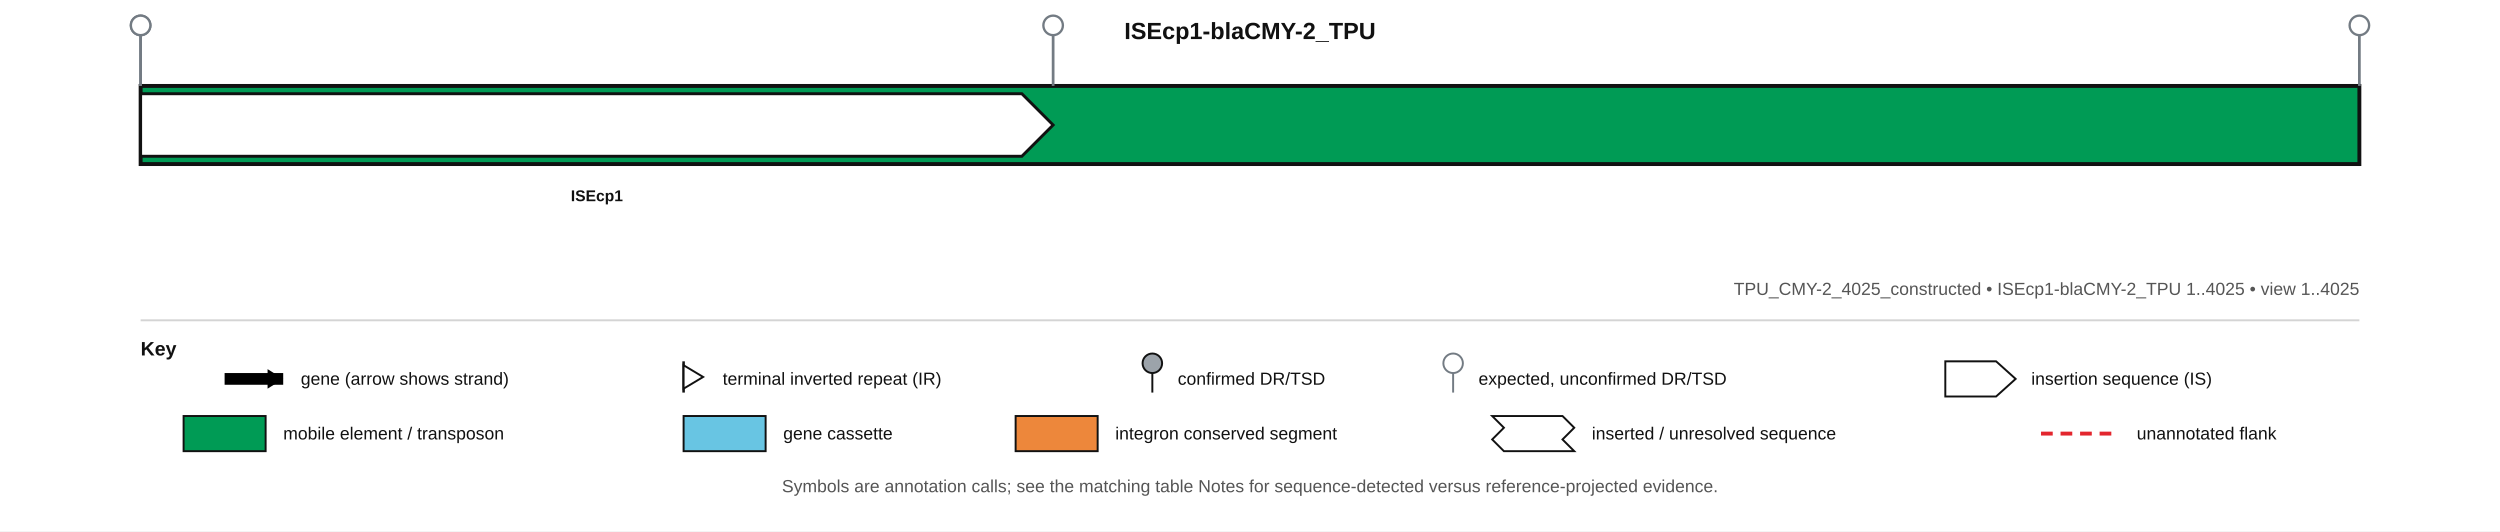
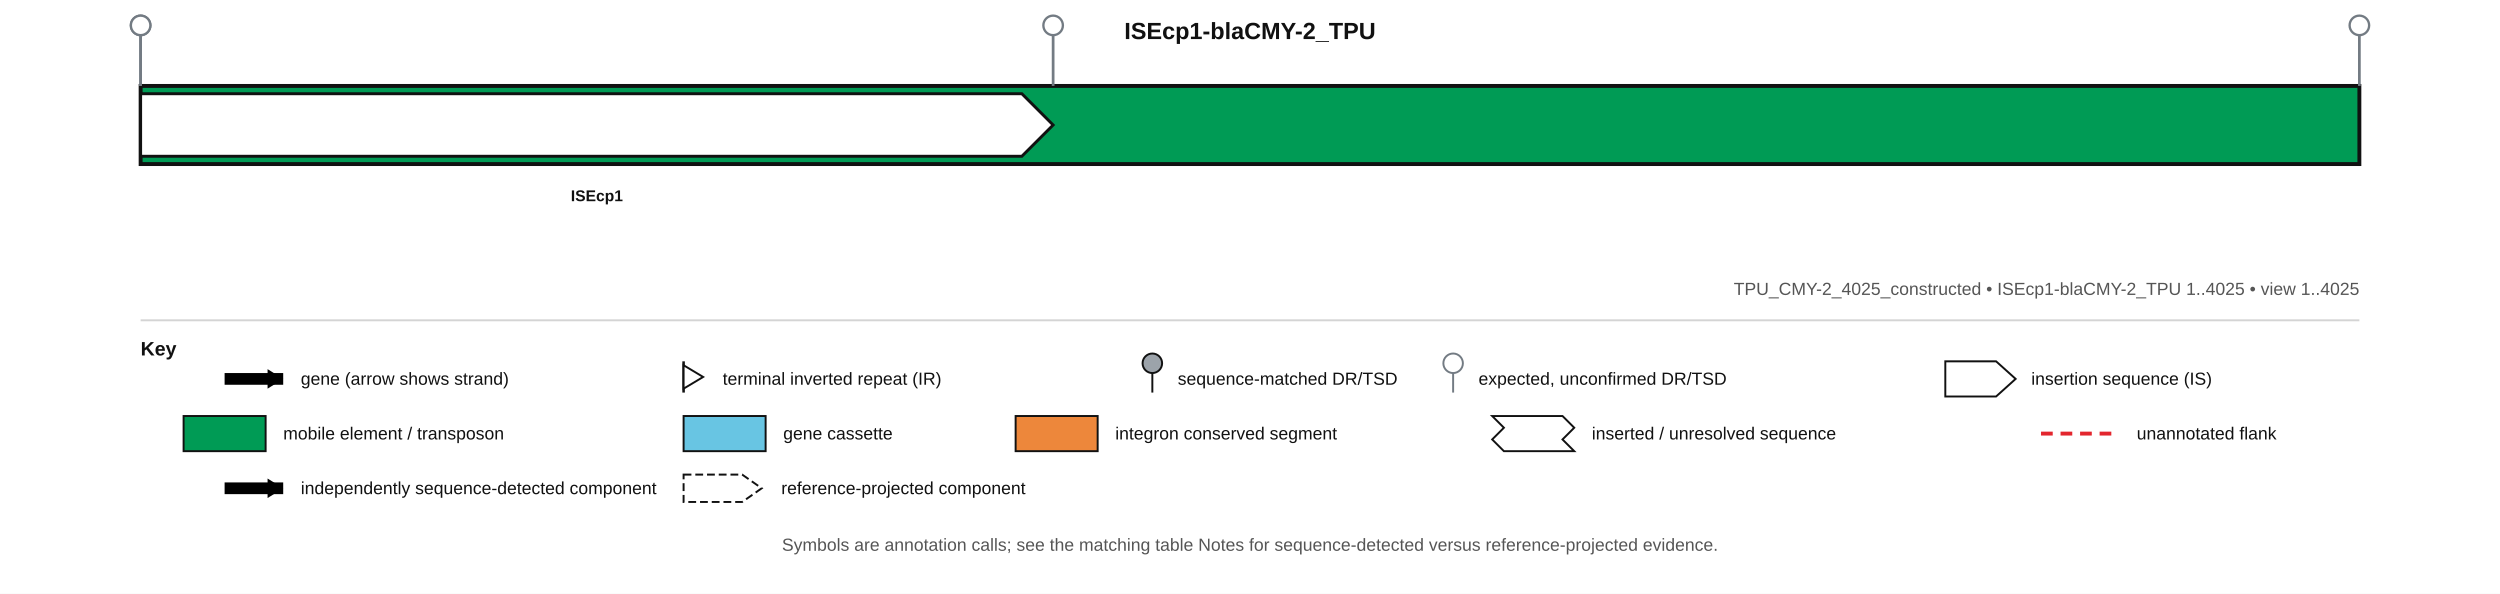
- <svg xmlns="http://www.w3.org/2000/svg" width="1280" height="272" style="background:#fff;font-family:Arial,Helvetica,sans-serif">
-   <rect x="0" y="0" width="1280" height="272" fill="#ffffff" />
+ <svg xmlns="http://www.w3.org/2000/svg" width="1280" height="304" style="background:#fff;font-family:Arial,Helvetica,sans-serif">
+   <rect x="0" y="0" width="1280" height="304" fill="#ffffff" />
  <rect x="72.0" y="44" width="1136.0" height="40" fill="#009b55" stroke="#111111" stroke-width="2" />
  <text x="640.0" y="20.0" text-anchor="middle" font-size="12" font-weight="bold" font-style="normal" fill="#111111">ISEcp1-blaCMY-2_TPU</text>
  <polygon points="72.0,48.0 523.2,48.0 539.2,64.0 523.2,80.0 72.0,80.0" fill="#ffffff" stroke="#111111" stroke-width="1.5" />
  <text x="305.6" y="103.0" text-anchor="middle" font-size="8" font-weight="bold" font-style="normal" fill="#111111">ISEcp1</text>
  <g>
    <line x1="72.0" y1="44" x2="72.0" y2="18" stroke="#737b83" stroke-width="1.4" />
    <circle cx="72.0" cy="13" r="5" fill="#ffffff" stroke="#737b83" stroke-width="1.2" />
  </g>
  <g>
    <line x1="1208.0" y1="44" x2="1208.0" y2="18" stroke="#737b83" stroke-width="1.4" />
    <circle cx="1208.0" cy="13" r="5" fill="#ffffff" stroke="#737b83" stroke-width="1.2" />
  </g>
  <g>
    <line x1="72.0" y1="44" x2="72.0" y2="18" stroke="#737b83" stroke-width="1.4" />
    <circle cx="72.0" cy="13" r="5" fill="#ffffff" stroke="#737b83" stroke-width="1.2" />
  </g>
  <g>
    <line x1="539.2" y1="44" x2="539.2" y2="18" stroke="#737b83" stroke-width="1.4" />
    <circle cx="539.2" cy="13" r="5" fill="#ffffff" stroke="#737b83" stroke-width="1.2" />
  </g>
  <text x="1208.0" y="151.0" text-anchor="end" font-size="9" font-weight="normal" font-style="normal" fill="#555">TPU_CMY-2_4025_constructed • ISEcp1-blaCMY-2_TPU 1..4025 • view 1..4025</text>
  <line x1="72" y1="164" x2="1208" y2="164" stroke="#d4d4d4" stroke-width="1" />
  <text x="72.0" y="182.0" text-anchor="start" font-size="10" font-weight="bold" font-style="normal" fill="#111111">Key</text>
  <line x1="115" y1="194" x2="145" y2="194" stroke="#000" stroke-width="6" />
  <polygon points="145,194 137,189 137,199" fill="#000" />
  <text x="154.0" y="197.0" text-anchor="start" font-size="9" font-weight="normal" font-style="normal" fill="#111111">gene (arrow shows strand)</text>
  <line x1="350" y1="201" x2="350" y2="185" stroke="#111" stroke-width="1.3" />
  <polygon points="350,187 360,193 350,199" fill="#fff" stroke="#111" />
  <text x="370.0" y="197.0" text-anchor="start" font-size="9" font-weight="normal" font-style="normal" fill="#111111">terminal inverted repeat (IR)</text>
  <line x1="590" y1="201" x2="590" y2="187" stroke="#111" />
  <circle cx="590" cy="186" r="5" fill="#9ca3aa" stroke="#111" />
-   <text x="603.0" y="197.0" text-anchor="start" font-size="9" font-weight="normal" font-style="normal" fill="#111111">confirmed DR/TSD</text>
+   <text x="603.0" y="197.0" text-anchor="start" font-size="9" font-weight="normal" font-style="normal" fill="#111111">sequence-matched DR/TSD</text>
  <line x1="744" y1="201" x2="744" y2="187" stroke="#737b83" />
  <circle cx="744" cy="186" r="5" fill="#fff" stroke="#737b83" />
  <text x="757.0" y="197.0" text-anchor="start" font-size="9" font-weight="normal" font-style="normal" fill="#111111">expected, unconfirmed DR/TSD</text>
  <polygon points="996,185 1022,185 1032,194 1022,203 996,203" fill="#fff" stroke="#111" />
  <text x="1040.0" y="197.0" text-anchor="start" font-size="9" font-weight="normal" font-style="normal" fill="#111111">insertion sequence (IS)</text>
  <rect x="94" y="213" width="42" height="18" fill="#009b55" stroke="#111" />
  <text x="145.0" y="225.0" text-anchor="start" font-size="9" font-weight="normal" font-style="normal" fill="#111111">mobile element / transposon</text>
  <rect x="350" y="213" width="42" height="18" fill="#68c5e3" stroke="#111" />
  <text x="401.0" y="225.0" text-anchor="start" font-size="9" font-weight="normal" font-style="normal" fill="#111111">gene cassette</text>
  <rect x="520" y="213" width="42" height="18" fill="#ed873b" stroke="#111" />
  <text x="571.0" y="225.0" text-anchor="start" font-size="9" font-weight="normal" font-style="normal" fill="#111111">integron conserved segment</text>
  <polygon points="770,213 800,213 806,219 800,225 806,231 770,231 764,225 770,219 764,213" fill="#fff" stroke="#111" />
  <text x="815.0" y="225.0" text-anchor="start" font-size="9" font-weight="normal" font-style="normal" fill="#111111">inserted / unresolved sequence</text>
  <line x1="1045" y1="222" x2="1085" y2="222" stroke="#e3262e" stroke-width="2" stroke-dasharray="6,4" />
  <text x="1094.0" y="225.0" text-anchor="start" font-size="9" font-weight="normal" font-style="normal" fill="#111111">unannotated flank</text>
-   <text x="640.0" y="252.0" text-anchor="middle" font-size="9" font-weight="normal" font-style="normal" fill="#555555">Symbols are annotation calls; see the matching table Notes for sequence-detected versus reference-projected evidence.</text>
+   <line x1="115" y1="250" x2="145" y2="250" stroke="#000" stroke-width="6" />
+   <polygon points="145,250 137,245 137,255" fill="#000" />
+   <text x="154.0" y="253.0" text-anchor="start" font-size="9" font-weight="normal" font-style="normal" fill="#111111">independently sequence-detected component</text>
+   <polygon points="350,243 380,243 390,250 380,257 350,257" fill="#fff" stroke="#111" stroke-dasharray="4,2" />
+   <text x="400.0" y="253.0" text-anchor="start" font-size="9" font-weight="normal" font-style="normal" fill="#111111">reference-projected component</text>
+   <text x="640.0" y="282.0" text-anchor="middle" font-size="9" font-weight="normal" font-style="normal" fill="#555555">Symbols are annotation calls; see the matching table Notes for sequence-detected versus reference-projected evidence.</text>
</svg>
